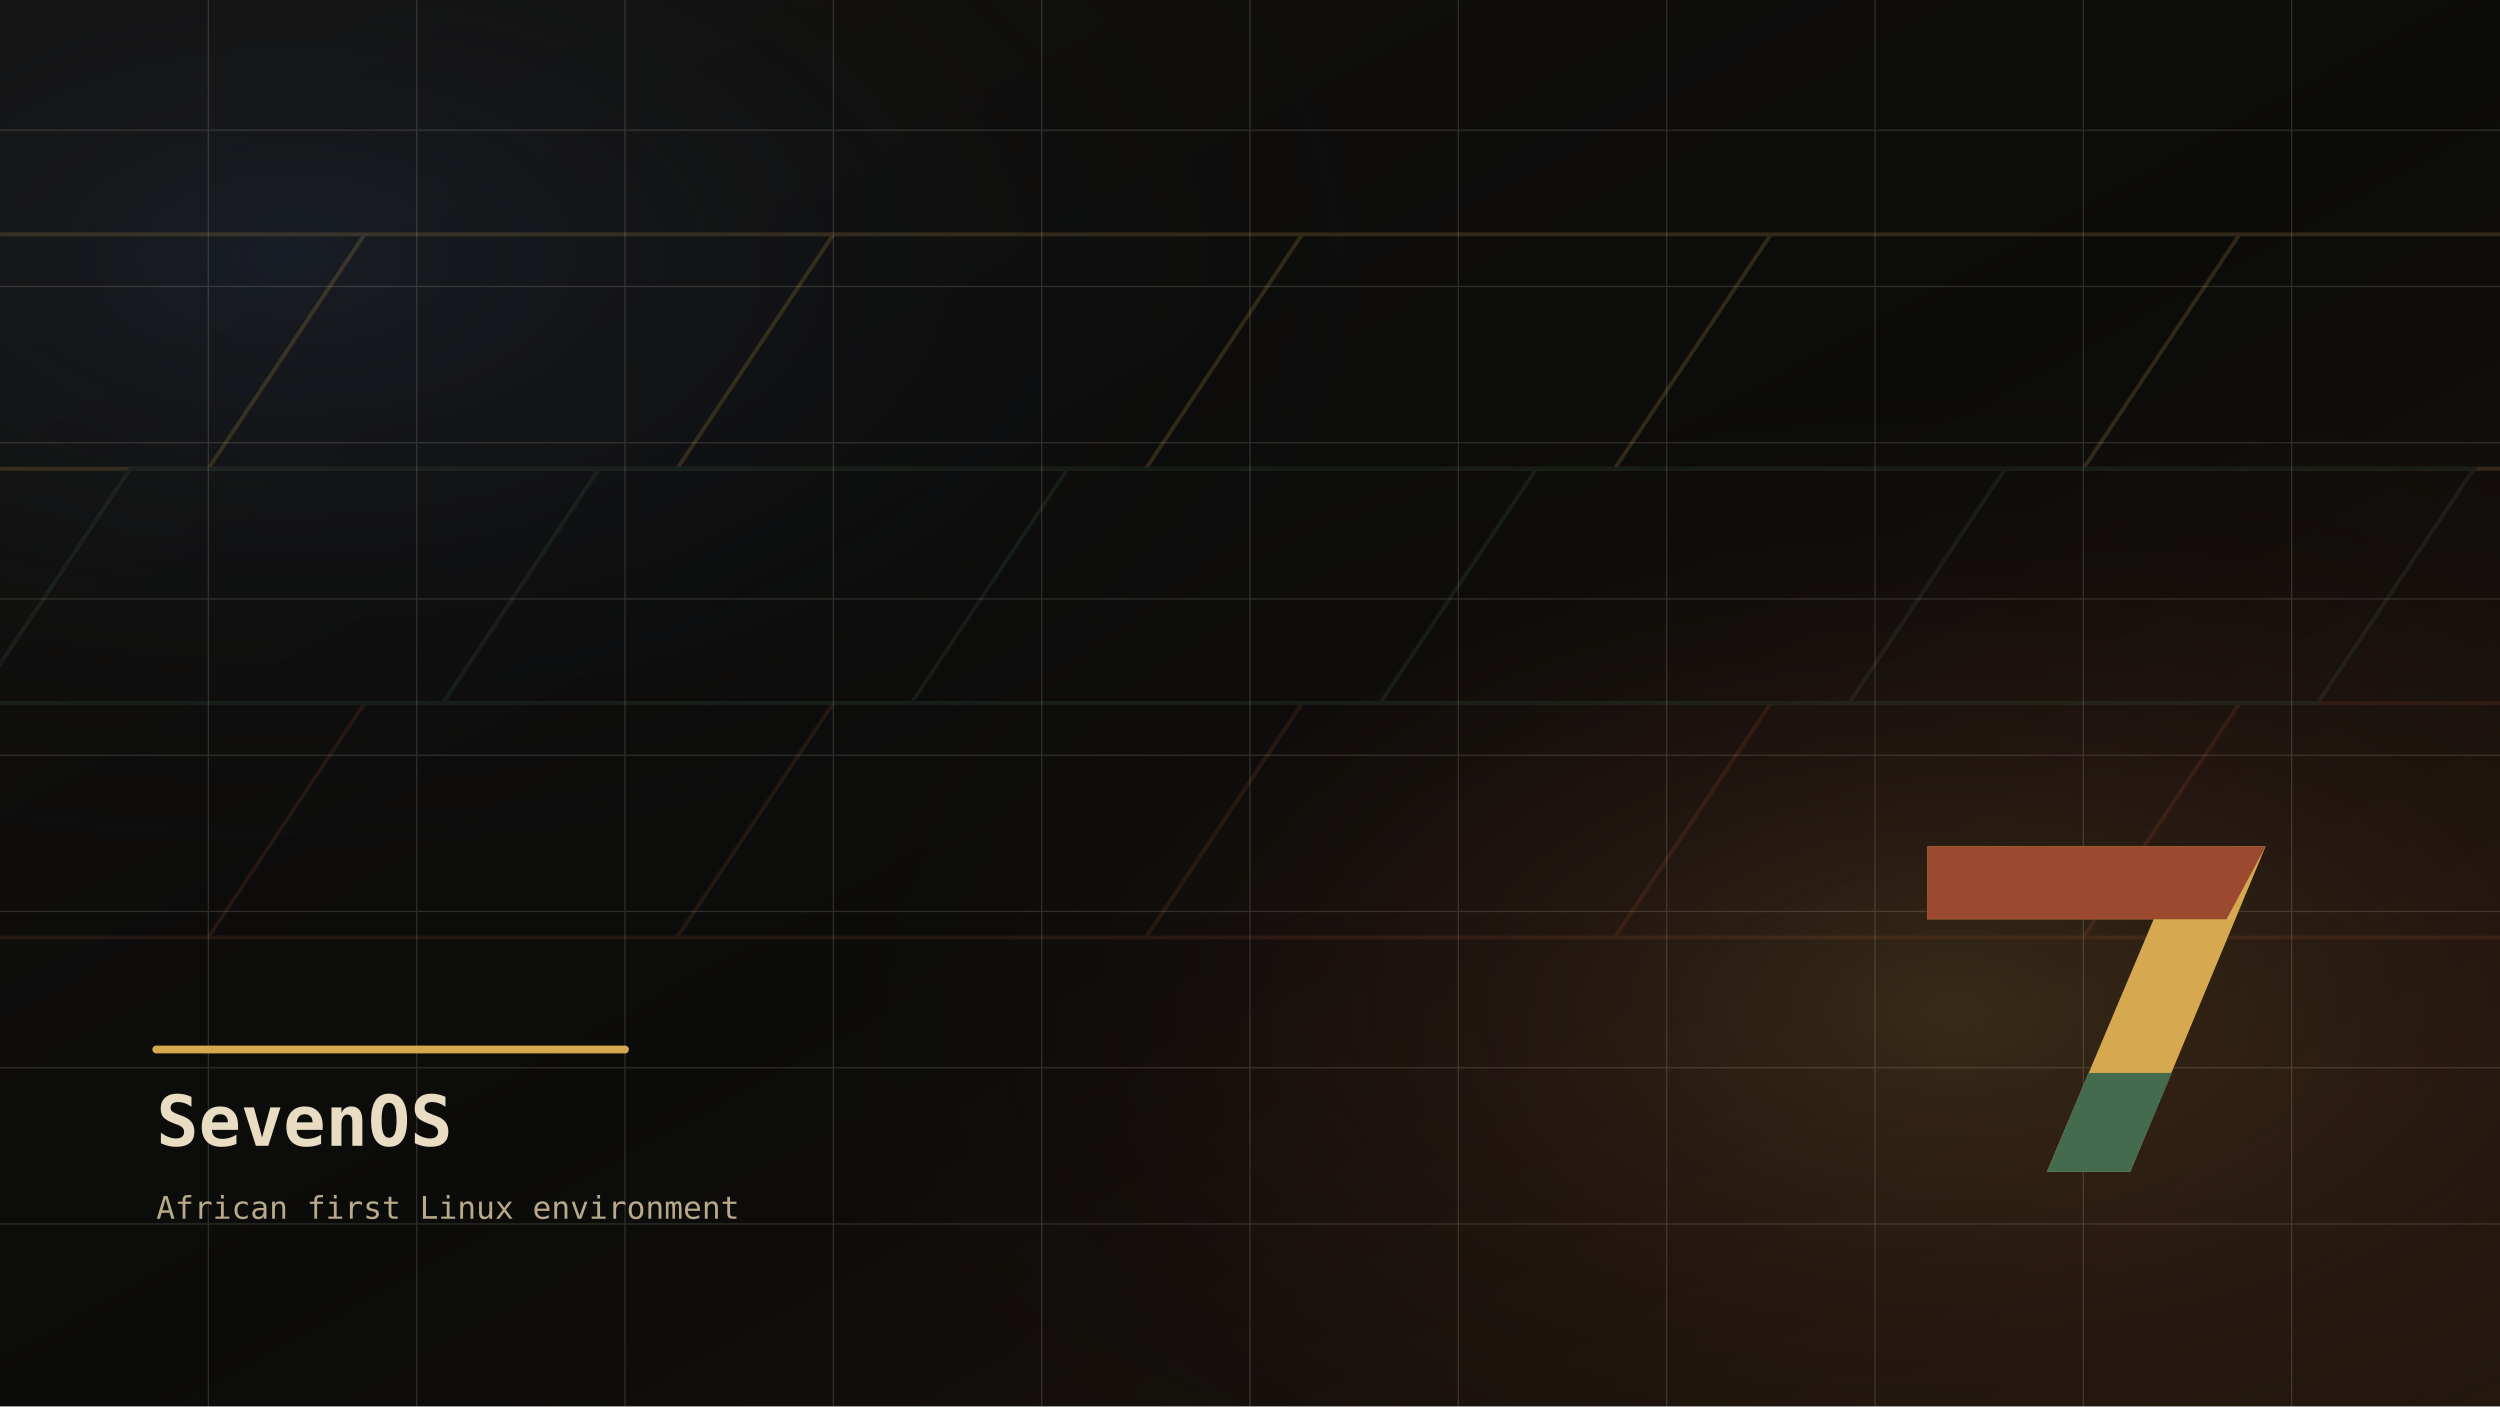
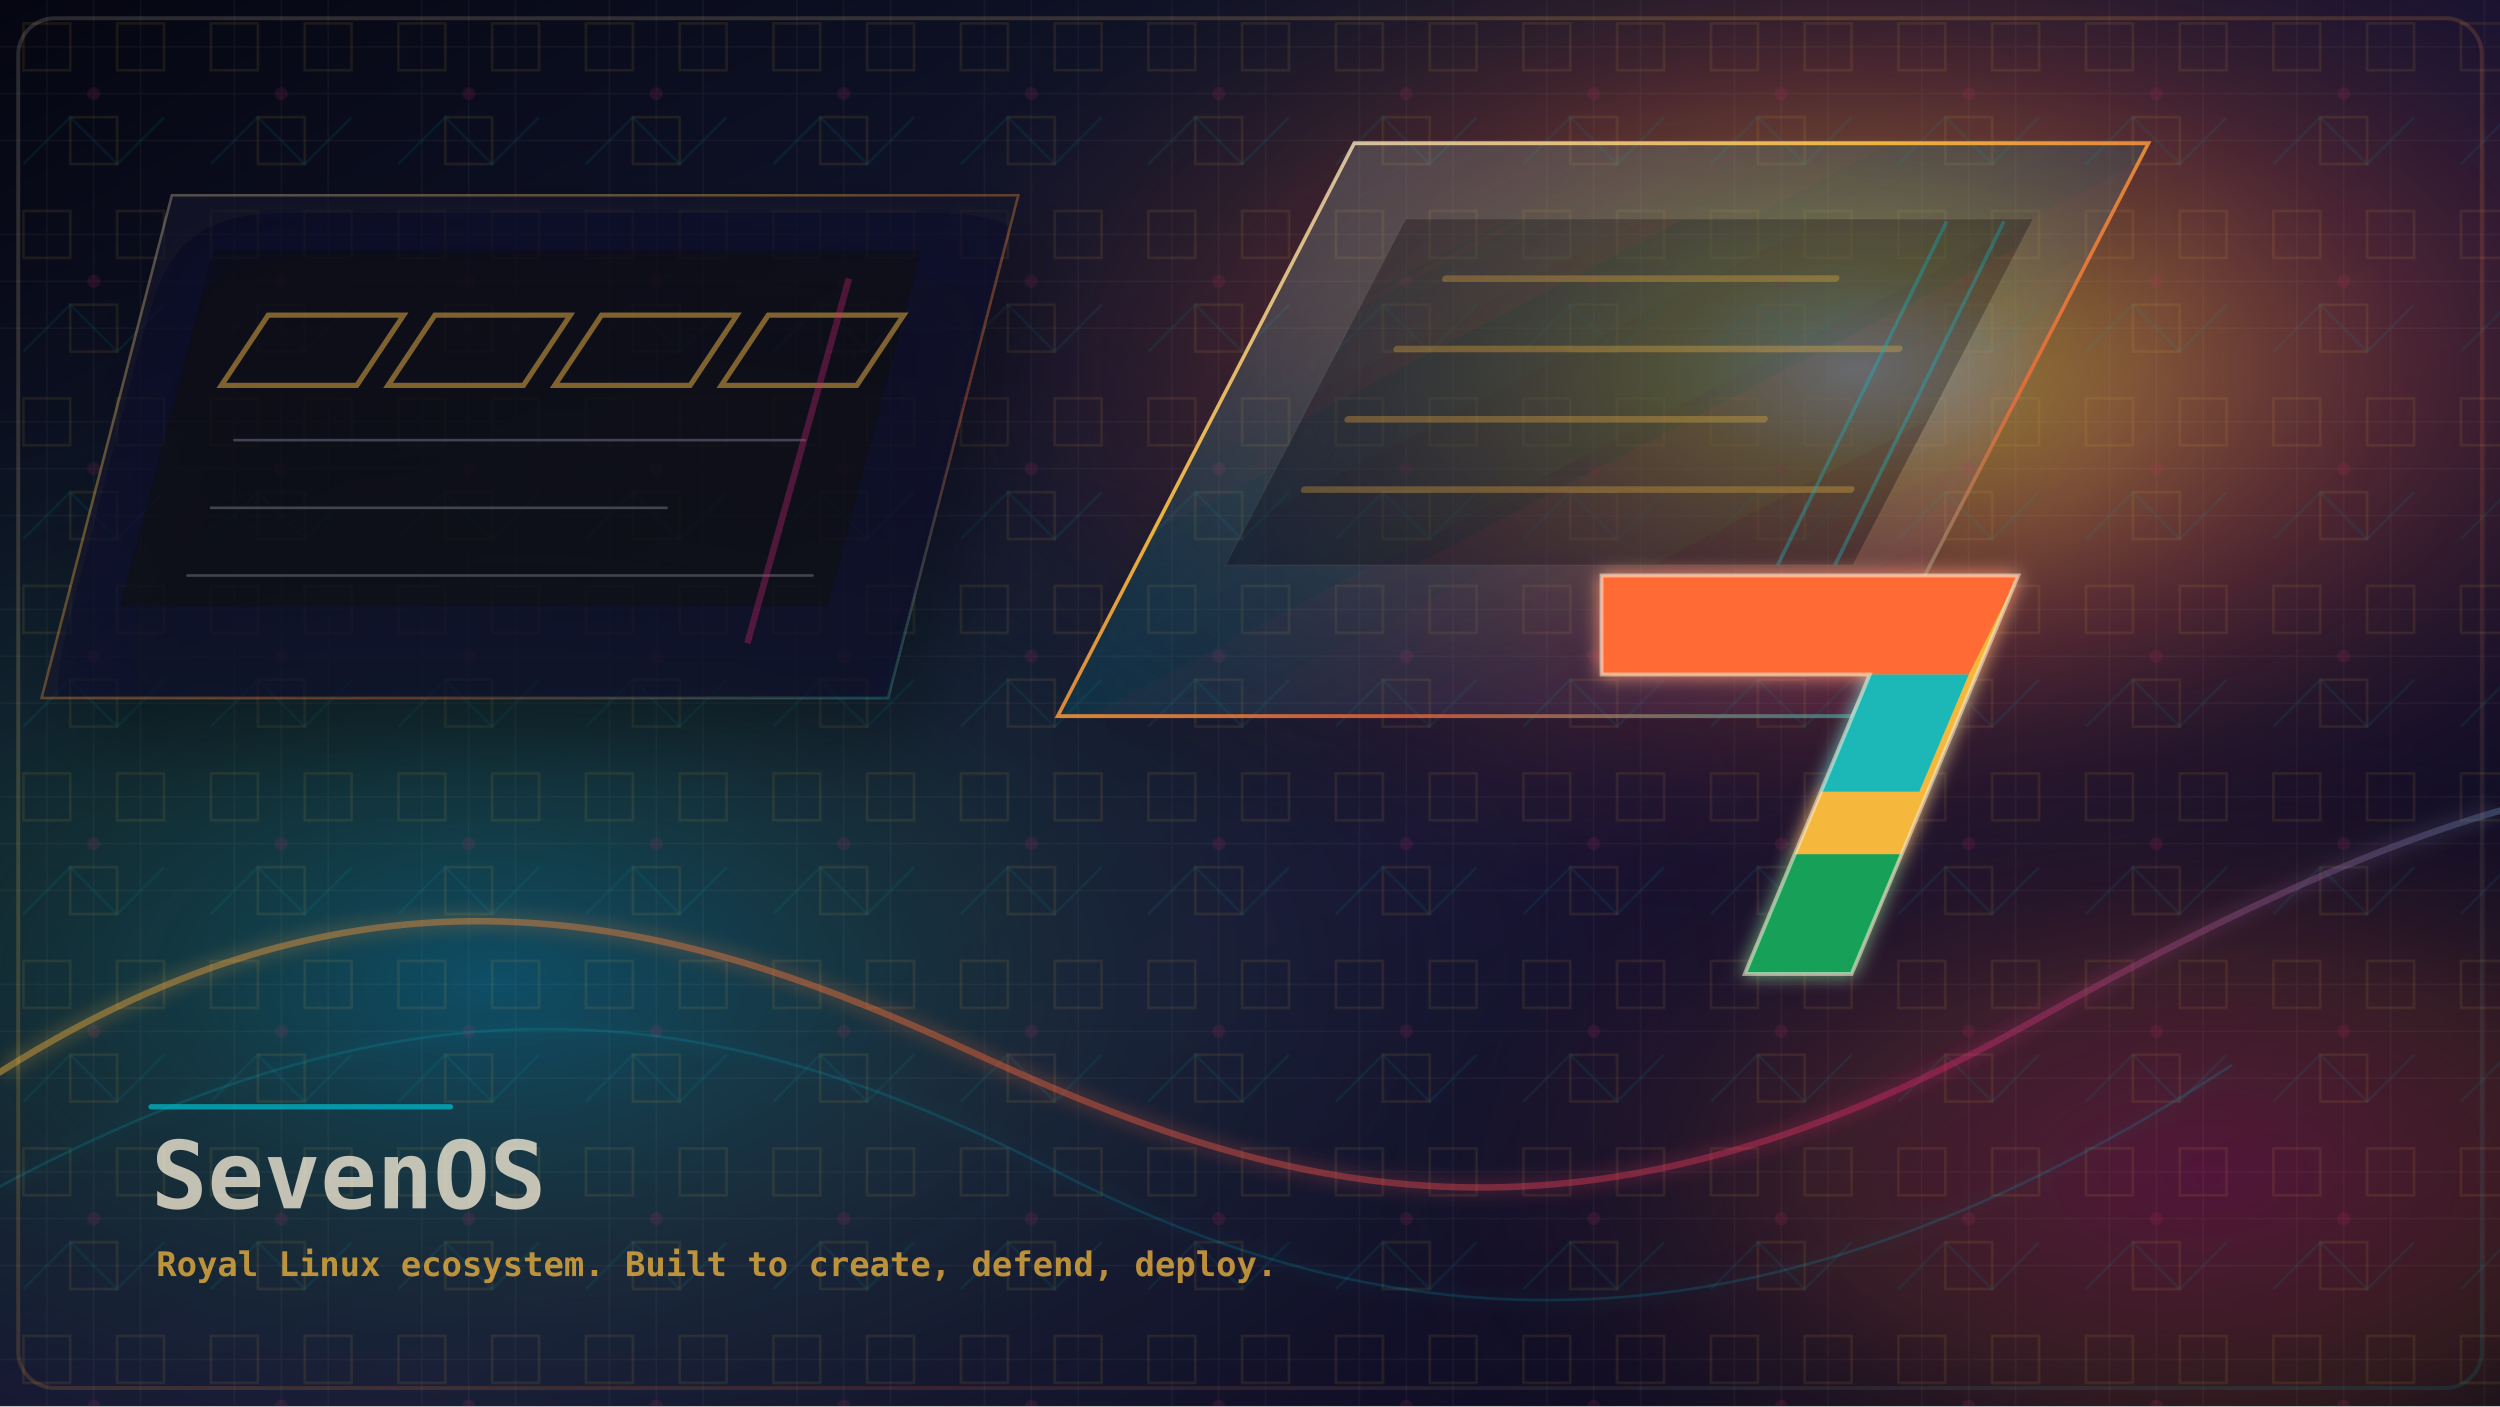
<svg xmlns="http://www.w3.org/2000/svg" viewBox="0 0 1920 1080" role="img" aria-labelledby="title desc">
  <defs>
-     <radialGradient id="goldGlow" cx="78%" cy="72%" r="48%">
-       <stop offset="0%" stop-color="#d6a84f" stop-opacity=".18" />
-       <stop offset="44%" stop-color="#9b4a2f" stop-opacity=".10" />
-       <stop offset="100%" stop-color="#0b0b0a" stop-opacity="0" />
+     <linearGradient id="royalNight" x1="0" y1="0" x2="1" y2="1">
+       <stop offset="0%" stop-color="#050611" />
+       <stop offset="28%" stop-color="#10142a" />
+       <stop offset="58%" stop-color="#1a1134" />
+       <stop offset="100%" stop-color="#070a18" />
+     </linearGradient>
+     <radialGradient id="goldSun" cx="74%" cy="26%" r="42%">
+       <stop offset="0%" stop-color="#fff4dd" stop-opacity=".62" />
+       <stop offset="18%" stop-color="#f5b83d" stop-opacity=".54" />
+       <stop offset="52%" stop-color="#ff6b35" stop-opacity=".22" />
+       <stop offset="100%" stop-color="#070a18" stop-opacity="0" />
    </radialGradient>
-     <radialGradient id="indigoGlow" cx="12%" cy="18%" r="46%">
-       <stop offset="0%" stop-color="#26344f" stop-opacity=".36" />
-       <stop offset="100%" stop-color="#0b0b0a" stop-opacity="0" />
+     <radialGradient id="nileGlow" cx="20%" cy="70%" r="55%">
+       <stop offset="0%" stop-color="#00b8c8" stop-opacity=".36" />
+       <stop offset="36%" stop-color="#18a058" stop-opacity=".18" />
+       <stop offset="100%" stop-color="#070a18" stop-opacity="0" />
    </radialGradient>
-     <linearGradient id="surface" x1="0" y1="0" x2="1" y2="1">
-       <stop offset="0%" stop-color="#15130f" />
-       <stop offset="52%" stop-color="#0b0b0a" />
-       <stop offset="100%" stop-color="#24180f" />
+     <radialGradient id="hibiscusGlow" cx="88%" cy="84%" r="34%">
+       <stop offset="0%" stop-color="#d7266a" stop-opacity=".34" />
+       <stop offset="46%" stop-color="#ff6b35" stop-opacity=".16" />
+       <stop offset="100%" stop-color="#070a18" stop-opacity="0" />
+     </radialGradient>
+     <linearGradient id="kenteEdge" x1="0" y1="0" x2="1" y2="1">
+       <stop offset="0%" stop-color="#fff4dd" stop-opacity=".72" />
+       <stop offset="36%" stop-color="#f5b83d" stop-opacity=".96" />
+       <stop offset="68%" stop-color="#ff6b35" stop-opacity=".72" />
+       <stop offset="100%" stop-color="#00b8c8" stop-opacity=".62" />
    </linearGradient>
+     <linearGradient id="glassA" x1="0" y1="0" x2="1" y2="1">
+       <stop offset="0%" stop-color="#fff4dd" stop-opacity=".18" />
+       <stop offset="42%" stop-color="#00b8c8" stop-opacity=".13" />
+       <stop offset="100%" stop-color="#d7266a" stop-opacity=".12" />
+     </linearGradient>
+     <linearGradient id="wovenGold" x1="0" y1="0" x2="1" y2="0">
+       <stop offset="0%" stop-color="#f5b83d" />
+       <stop offset="33%" stop-color="#ff6b35" />
+       <stop offset="66%" stop-color="#d7266a" />
+       <stop offset="100%" stop-color="#00b8c8" />
+     </linearGradient>
+     <pattern id="kenteMicro" width="144" height="144" patternUnits="userSpaceOnUse">
+       <rect width="144" height="144" fill="none" />
+       <path d="M0 36h144M0 72h144M0 108h144M36 0v144M72 0v144M108 0v144" stroke="#fff4dd" stroke-width="1" opacity=".055" />
+       <path d="M18 18h36v36H18zM90 18h36v36H90zM54 90h36v36H54z" fill="none" stroke="#f5b83d" stroke-width="2" opacity=".12" />
+       <path d="M18 126l36-36 36 36 36-36" fill="none" stroke="#00b8c8" stroke-width="2" opacity=".11" />
+       <circle cx="72" cy="72" r="5" fill="#d7266a" opacity=".16" />
+     </pattern>
+     <filter id="shadow3d" x="-35%" y="-35%" width="170%" height="170%">
+       <feDropShadow dx="-18" dy="24" stdDeviation="20" flood-color="#000000" flood-opacity=".38" />
+       <feDropShadow dx="18" dy="34" stdDeviation="34" flood-color="#000000" flood-opacity=".46" />
+     </filter>
+     <filter id="bloom" x="-40%" y="-40%" width="180%" height="180%">
+       <feGaussianBlur stdDeviation="7" result="blur" />
+       <feMerge>
+         <feMergeNode in="blur" />
+         <feMergeNode in="SourceGraphic" />
+       </feMerge>
+     </filter>
  </defs>
-   <rect width="1920" height="1080" fill="#0b0b0a" />
-   <rect width="1920" height="1080" fill="url(#surface)" opacity=".88" />
-   <rect width="1920" height="1080" fill="url(#indigoGlow)" />
-   <rect width="1920" height="1080" fill="url(#goldGlow)" />
-   <g opacity=".18" stroke-width="3" fill="none">
-     <path d="M-80 180h360l-120 180H-80zM280 180h360L520 360H160zM640 180h360L880 360H520zM1000 180h360l-120 180H880zM1360 180h360l-120 180h-360zM1720 180h360l-120 180h-360z" stroke="#d6a84f" />
-     <path d="M-80 540h360l-120 180H-80zM280 540h360L520 720H160zM640 540h360L880 720H520zM1000 540h360l-120 180H880zM1360 540h360l-120 180h-360zM1720 540h360l-120 180h-360z" stroke="#9b4a2f" />
-     <path d="M100 360h360L340 540H-20zM460 360h360L700 540H340zM820 360h360l-120 180H700zM1180 360h360l-120 180h-360zM1540 360h360l-120 180h-360z" stroke="#456b4f" />
+   <rect width="1920" height="1080" fill="url(#royalNight)" />
+   <rect width="1920" height="1080" fill="url(#goldSun)" />
+   <rect width="1920" height="1080" fill="url(#nileGlow)" />
+   <rect width="1920" height="1080" fill="url(#hibiscusGlow)" />
+   <rect width="1920" height="1080" fill="url(#kenteMicro)" opacity=".78" />
+   <g opacity=".48" filter="url(#bloom)">
+     <path d="M-40 850C260 640 502 695 740 805s464 180 820-20 544-228 720-146" fill="none" stroke="url(#wovenGold)" stroke-width="5" stroke-linecap="round" />
+     <path d="M-20 922C310 740 540 760 812 900s552 146 902-82" fill="none" stroke="#00b8c8" stroke-width="2" opacity=".38" />
  </g>
-   <g opacity=".16" stroke="#e8dcc3" stroke-width="1">
-     <path d="M0 100h1920M0 220h1920M0 340h1920M0 460h1920M0 580h1920M0 700h1920M0 820h1920M0 940h1920" />
-     <path d="M160 0v1080M320 0v1080M480 0v1080M640 0v1080M800 0v1080M960 0v1080M1120 0v1080M1280 0v1080M1440 0v1080M1600 0v1080M1760 0v1080" />
+   <g transform="translate(1040 110) skewX(-14)" filter="url(#shadow3d)">
+     <path d="M0 0h610l-118 440H-118z" fill="url(#glassA)" stroke="url(#kenteEdge)" stroke-width="3" />
+     <path d="M54 58h482l-72 266H-18z" fill="#050611" opacity=".24" stroke="#fff4dd" stroke-opacity=".18" />
+     <path d="M96 104h300M72 158h386M48 212h320M28 266h420" stroke="#f5b83d" stroke-width="5" opacity=".28" stroke-linecap="round" />
+     <path d="M470 60l-64 264M514 60l-64 264" stroke="#00b8c8" stroke-width="3" opacity=".32" />
  </g>
-   <g transform="translate(1480 650)" filter="none">
-     <path d="M0 0h260l-104 250H92l82-194H0z" fill="#d6a84f" />
-     <path d="M0 0h260l-30 56H0z" fill="#9b4a2f" />
-     <path d="M92 250h64l32-76h-64z" fill="#456b4f" />
+   <g transform="translate(1230 442)" filter="url(#bloom)">
+     <path d="M0 0h320l-128 306h-82l96-230H0z" fill="#f5b83d" />
+     <path d="M0 0h320l-38 76H0z" fill="#ff6b35" />
+     <path d="M110 306h82l38-92h-82z" fill="#18a058" />
+     <path d="M206 76h76l-38 90h-76z" fill="#00b8c8" opacity=".88" />
+     <path d="M0 0h320l-128 306h-82l96-230H0z" fill="none" stroke="#fff4dd" stroke-opacity=".52" stroke-width="3" />
  </g>
-   <path d="M120 806h360" stroke="#d6a84f" stroke-width="6" stroke-linecap="round" />
-   <text x="120" y="880" fill="#e8dcc3" font-family="JetBrains Mono, monospace" font-size="54" font-weight="700">SevenOS</text>
-   <text x="120" y="936" fill="#b7a98a" font-family="JetBrains Mono, monospace" font-size="24">African first Linux environment</text>
+   <g transform="translate(132 150)" filter="url(#shadow3d)">
+     <path d="M0 0h650l-100 386H-100z" fill="#10142a" opacity=".64" stroke="url(#kenteEdge)" stroke-opacity=".58" stroke-width="2" />
+     <path d="M32 42h544l-72 274H-40z" fill="#050611" opacity=".32" />
+     <path d="M74 92h104l-36 54H38zM202 92h104l-36 54H166zM330 92h104l-36 54H294zM458 92h104l-36 54H422z" fill="none" stroke="#f5b83d" stroke-opacity=".48" stroke-width="4" />
+     <path d="M48 188h438M30 240h350M12 292h480" stroke="#fff4dd" stroke-width="2" opacity=".22" stroke-linecap="round" />
+     <path d="M520 64l-78 280" stroke="#d7266a" stroke-width="5" opacity=".32" />
+   </g>
+   <g opacity=".74">
+     <path d="M116 828h390" stroke="url(#wovenGold)" stroke-width="8" stroke-linecap="round" />
+     <path d="M116 850h230" stroke="#00b8c8" stroke-width="4" stroke-linecap="round" />
+     <text x="116" y="928" fill="#fff4dd" font-family="JetBrains Mono, monospace" font-size="72" font-weight="800">SevenOS</text>
+     <text x="120" y="980" fill="#f5b83d" font-family="JetBrains Mono, monospace" font-size="26" font-weight="700">Royal Linux ecosystem. Built to create, defend, deploy.</text>
+   </g>
+   <rect x="14" y="14" width="1892" height="1052" rx="28" fill="none" stroke="url(#kenteEdge)" stroke-opacity=".20" stroke-width="3" />
</svg>
